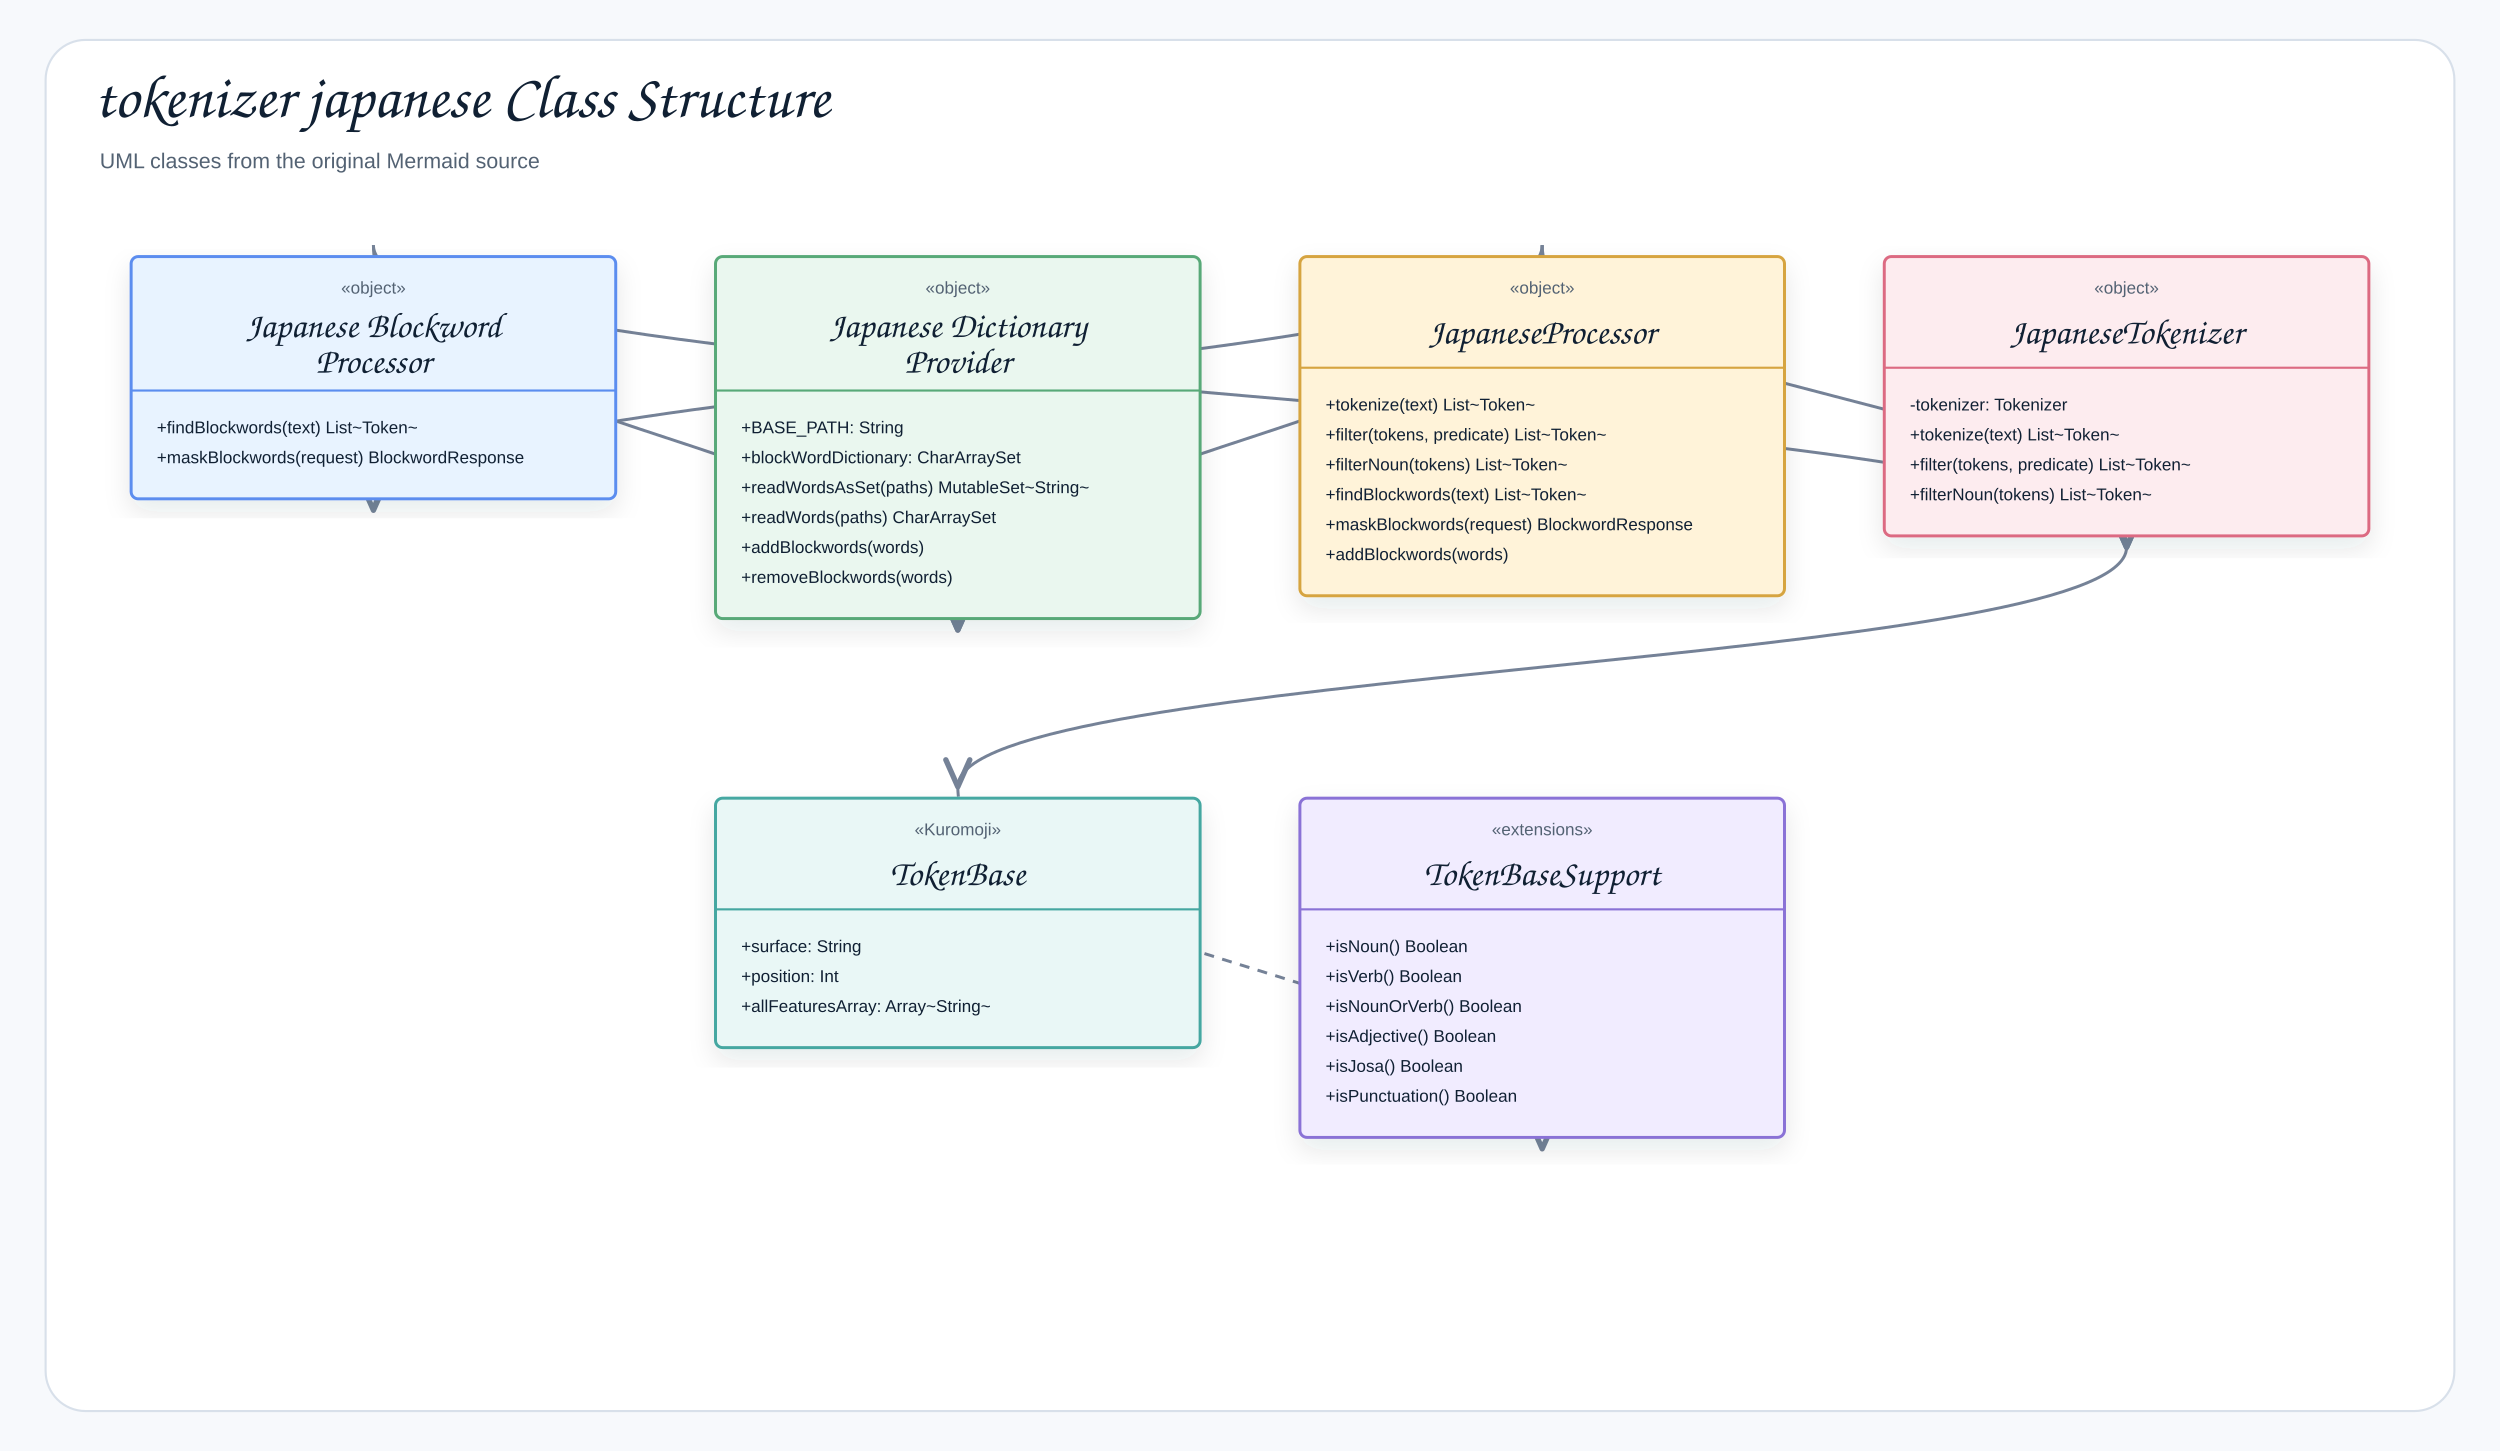
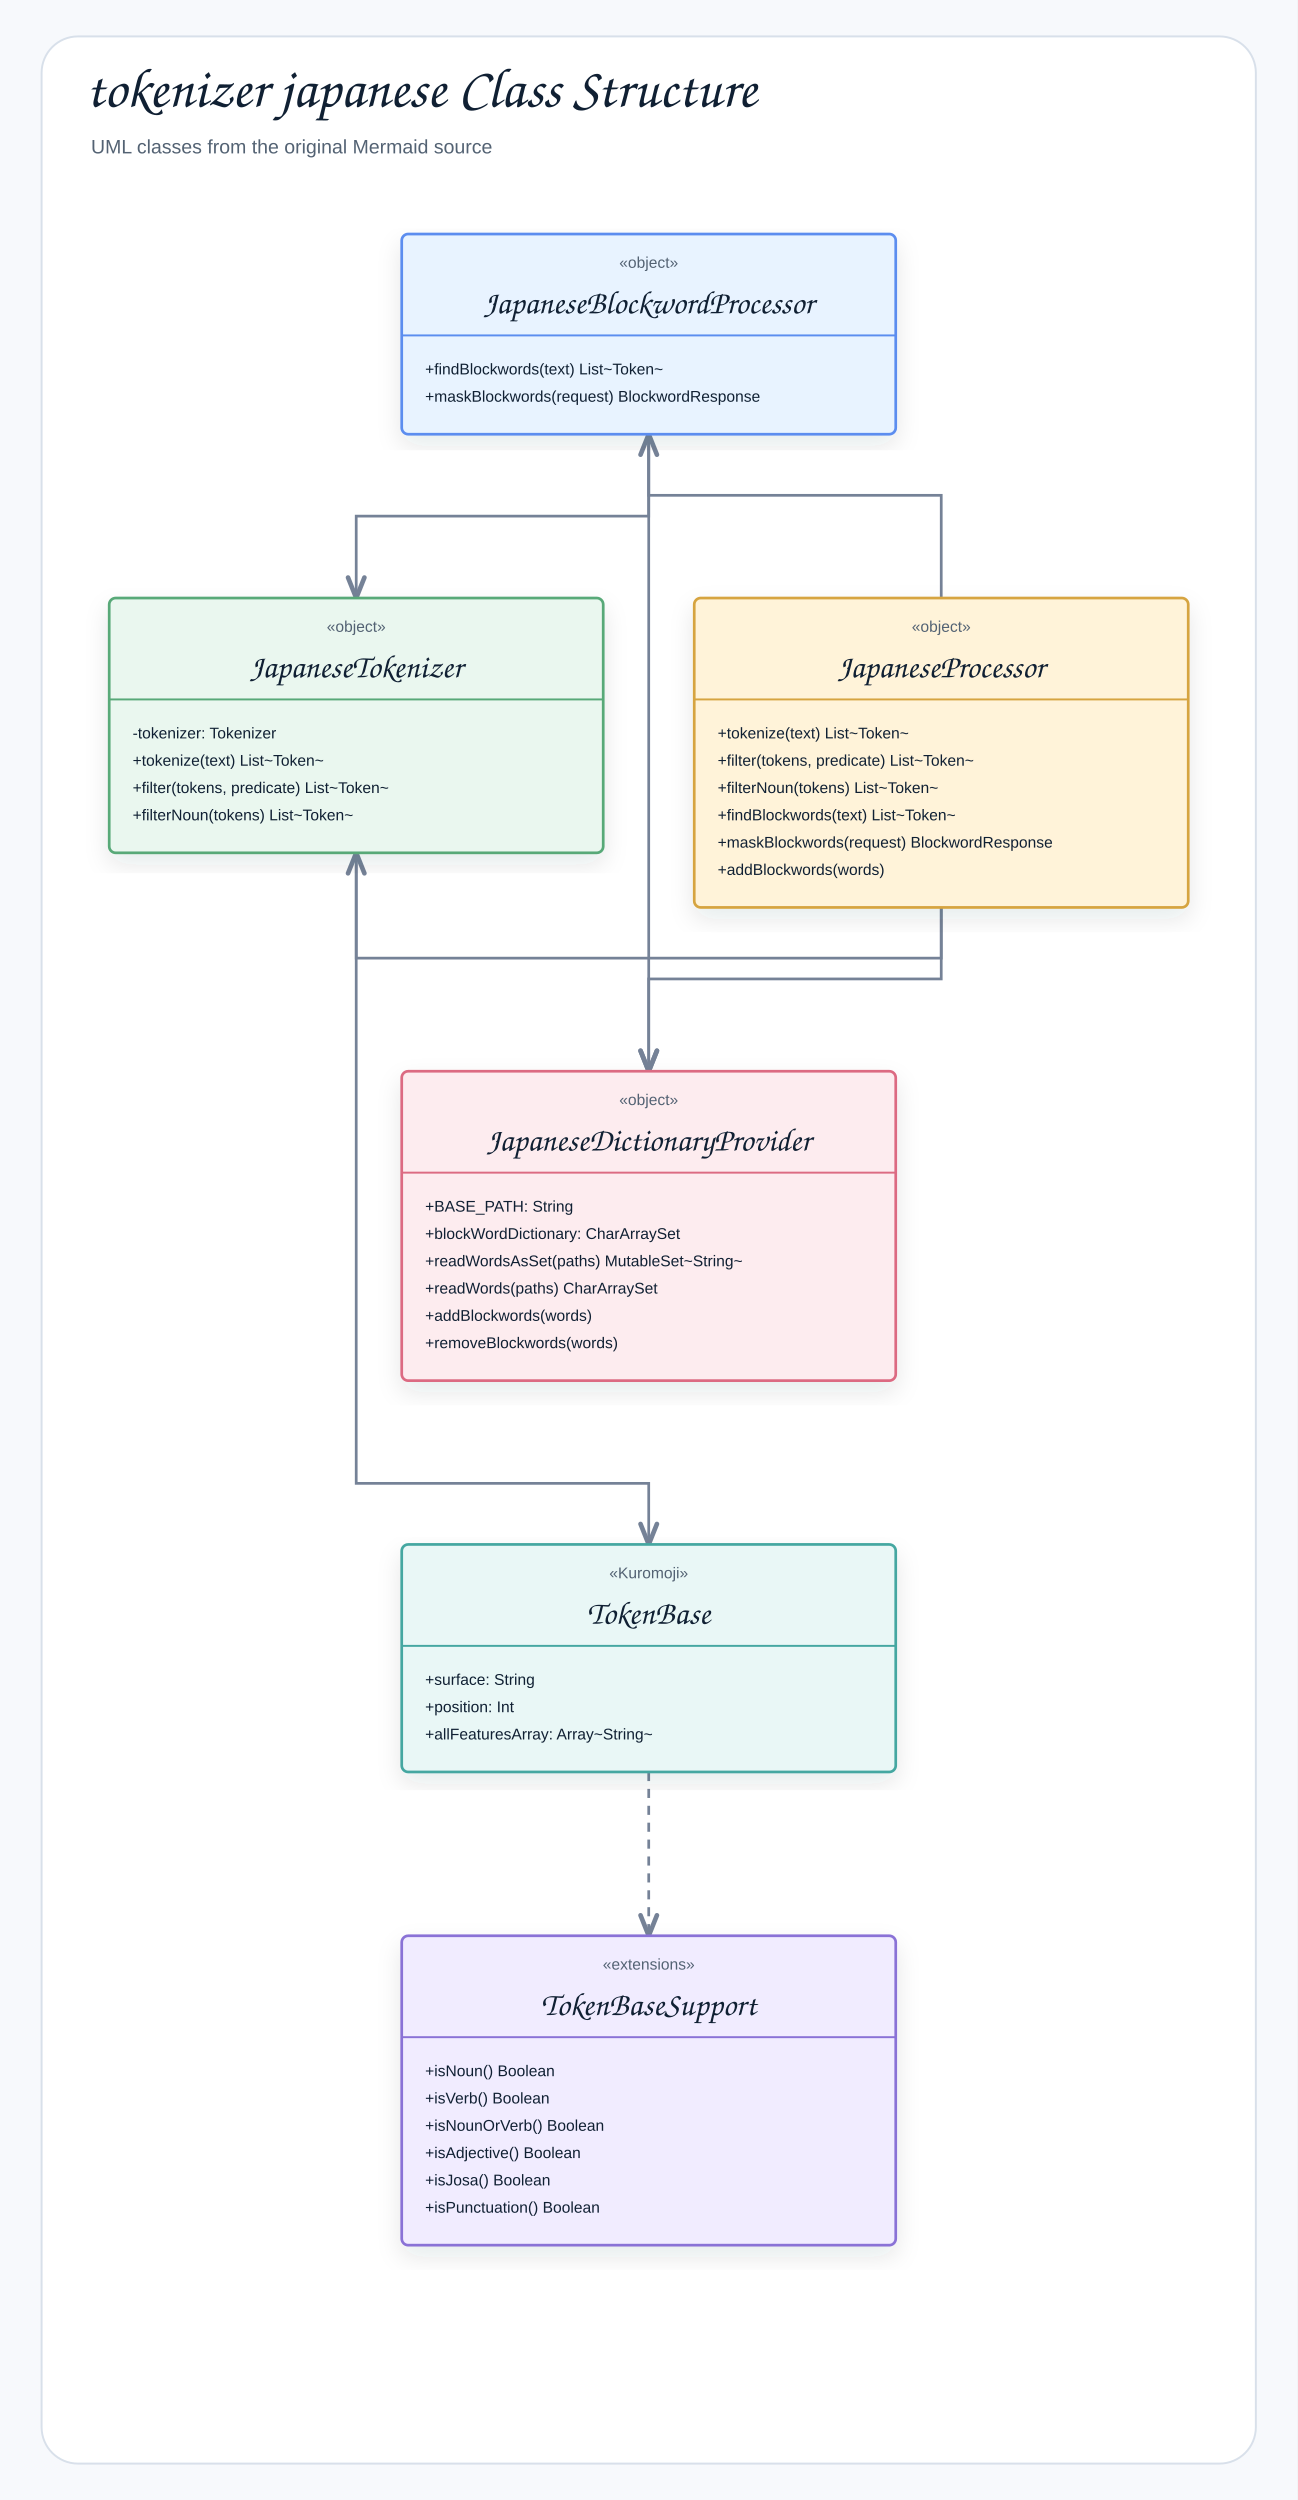
- <svg xmlns="http://www.w3.org/2000/svg" width="1754" height="1018" viewBox="0 0 1754 1018" role="img" aria-label="tokenizer japanese Class Structure">
+ <svg xmlns="http://www.w3.org/2000/svg" width="998" height="1923" viewBox="0 0 998 1923" role="img" aria-label="tokenizer japanese Class Structure">
  <defs>
    <filter id="shadow" x="-8%" y="-8%" width="116%" height="116%">
      <feDropShadow dx="0" dy="8" stdDeviation="9" flood-color="#1f2937" flood-opacity="0.10" />
    </filter>
-     <marker id="openArrow" markerWidth="12" markerHeight="10" refX="10" refY="5" orient="auto" markerUnits="strokeWidth">
-       <path d="M 1 1 L 10 5 L 1 9" fill="none" stroke="#758297" stroke-width="1.8" stroke-linecap="round" stroke-linejoin="round" />
+     <marker id="openArrow" markerWidth="10" markerHeight="8" refX="8.5" refY="4" orient="auto" markerUnits="strokeWidth">
+       <path d="M 1 1 L 8.5 4 L 1 7" fill="none" stroke="#758297" stroke-width="1.7" stroke-linecap="round" stroke-linejoin="round" />
    </marker>
-     <marker id="inherit" markerWidth="14" markerHeight="12" refX="12" refY="6" orient="auto" markerUnits="strokeWidth">
-       <path d="M 0 1 L 12 6 L 0 11 Z" fill="#ffffff" stroke="#758297" stroke-width="1.8" />
+     <marker id="inherit" markerWidth="11" markerHeight="10" refX="9.5" refY="5" orient="auto" markerUnits="strokeWidth">
+       <path d="M 0.5 1 L 9.5 5 L 0.5 9 Z" fill="#ffffff" stroke="#758297" stroke-width="1.7" />
    </marker>
    <style>
    .canvas{fill:#f7f9fc}.frame{fill:#fff;stroke:#d8e0ea;stroke-width:1.5}
    .title{font-family:"Architects Daughter","Comic Sans MS","Comic Sans",cursive;font-size:43px;font-weight:400;fill:#102033}
    .subtitle{font-family:"Comic Sans MS","Comic Sans","Comic Neue",Arial,sans-serif;font-size:15px;font-weight:400;fill:#536273}
    .label{font-family:"Architects Daughter","Comic Sans MS","Comic Sans",cursive;font-size:25px;font-weight:400;fill:#102033}
    .smallLabel{font-family:"Architects Daughter","Comic Sans MS","Comic Sans",cursive;font-size:21px;font-weight:400;fill:#102033}
    .mono{font-family:"Comic Sans MS","Comic Sans","Comic Neue",Arial,sans-serif;font-size:12px;font-weight:400;fill:#102033}
    .small{font-family:"Comic Sans MS","Comic Sans","Comic Neue",Arial,sans-serif;font-size:12px;font-weight:400;fill:#536273}
    .strong{font-family:"Comic Sans MS","Comic Sans","Comic Neue",Arial,sans-serif;font-size:13px;font-weight:400;fill:#102033}
    .card{stroke-width:2.1;filter:url(#shadow)}.compartment{stroke-width:1.5;fill:none}
    .line{stroke:#758297;stroke-width:2.1;fill:none;marker-end:url(#openArrow)}
    .plainLine{stroke:#758297;stroke-width:2.1;fill:none}
    .dashed{stroke:#758297;stroke-width:2.1;stroke-dasharray:7 6;fill:none;marker-end:url(#openArrow)}
    .inheritLine{stroke:#758297;stroke-width:2.2;fill:none;marker-end:url(#inherit)}
    .implLine{stroke:#758297;stroke-width:2.2;stroke-dasharray:8 7;fill:none;marker-end:url(#inherit)}
  </style>
  </defs>
-   <rect class="canvas" width="1754" height="1018" />
-   <rect class="frame" x="32" y="28" width="1690" height="962" rx="28" />
+   <rect class="canvas" width="998" height="1923" />
+   <rect class="frame" x="32" y="28" width="934" height="1867" rx="28" />
  <text class="title" x="66" y="82">tokenizer japanese Class Structure</text>
  <text class="subtitle" x="70" y="118">UML classes from the original Mermaid source</text>
-   <path class="dashed" d="M672 552 C672 679 1082 679 1082 806" />
-   <path class="line" d="M1492 384 C1492 468 672 468 672 552" />
-   <path class="line" d="M262 172 C262 307 672 307 672 442" />
-   <path class="line" d="M262 172 C262 278 1492 278 1492 384" />
-   <path class="line" d="M1082 172 C1082 307 672 307 672 442" />
-   <path class="line" d="M1082 172 C1082 265 262 265 262 358" />
-   <path class="line" d="M1082 172 C1082 278 1492 278 1492 384" />
-   <g transform="translate(92,180)">
-     <rect class="card" x="0" y="0" width="340" height="170" rx="5" fill="#E8F3FF" stroke="#5B8DEF" />
-     <line class="compartment" x1="0" y1="94" x2="340" y2="94" stroke="#5B8DEF" />
-     <text class="small" x="170" y="26" text-anchor="middle">«object»</text>
-     <text class="label" x="170" y="56.5" text-anchor="middle">Japanese Blockword</text>
-     <text class="label" x="170" y="81.5" text-anchor="middle">Processor</text>
-     <text class="mono" x="18" y="124">+findBlockwords(text) List~Token~</text>
-     <text class="mono" x="18" y="145">+maskBlockwords(request) BlockwordResponse</text>
+   <path class="dashed" d="M499 1363 L499 1489" />
+   <path class="line" d="M274 656 L274 1141 L499 1141 L499 1188" />
+   <path class="line" d="M499 334 L499 824" />
+   <path class="line" d="M499 334 L499 397 L274 397 L274 460" />
+   <path class="line" d="M724 698 L724 753 L499 753 L499 824" />
+   <path class="line" d="M724 460 L724 381 L499 381 L499 334" />
+   <path class="line" d="M724 460 L724 737 L274 737 L274 656" />
+   <g transform="translate(309,180)">
+     <rect class="card" x="0" y="0" width="380" height="154" rx="5" fill="#E8F3FF" stroke="#5B8DEF" />
+     <line class="compartment" x1="0" y1="78" x2="380" y2="78" stroke="#5B8DEF" />
+     <text class="small" x="190" y="26" text-anchor="middle">«object»</text>
+     <text class="label" x="190" y="61" text-anchor="middle">JapaneseBlockwordProcessor</text>
+     <text class="mono" x="18" y="108">+findBlockwords(text) List~Token~</text>
+     <text class="mono" x="18" y="129">+maskBlockwords(request) BlockwordResponse</text>
  </g>
-   <g transform="translate(502,180)">
-     <rect class="card" x="0" y="0" width="340" height="254" rx="5" fill="#EAF7EF" stroke="#58A978" />
-     <line class="compartment" x1="0" y1="94" x2="340" y2="94" stroke="#58A978" />
-     <text class="small" x="170" y="26" text-anchor="middle">«object»</text>
-     <text class="label" x="170" y="56.5" text-anchor="middle">Japanese Dictionary</text>
-     <text class="label" x="170" y="81.5" text-anchor="middle">Provider</text>
-     <text class="mono" x="18" y="124">+BASE_PATH: String</text>
-     <text class="mono" x="18" y="145">+blockWordDictionary: CharArraySet</text>
-     <text class="mono" x="18" y="166">+readWordsAsSet(paths) MutableSet~String~</text>
-     <text class="mono" x="18" y="187">+readWords(paths) CharArraySet</text>
-     <text class="mono" x="18" y="208">+addBlockwords(words)</text>
-     <text class="mono" x="18" y="229">+removeBlockwords(words)</text>
+   <g transform="translate(84,460)">
+     <rect class="card" x="0" y="0" width="380" height="196" rx="5" fill="#EAF7EF" stroke="#58A978" />
+     <line class="compartment" x1="0" y1="78" x2="380" y2="78" stroke="#58A978" />
+     <text class="small" x="190" y="26" text-anchor="middle">«object»</text>
+     <text class="label" x="190" y="61" text-anchor="middle">JapaneseTokenizer</text>
+     <text class="mono" x="18" y="108">-tokenizer: Tokenizer</text>
+     <text class="mono" x="18" y="129">+tokenize(text) List~Token~</text>
+     <text class="mono" x="18" y="150">+filter(tokens, predicate) List~Token~</text>
+     <text class="mono" x="18" y="171">+filterNoun(tokens) List~Token~</text>
  </g>
-   <g transform="translate(912,180)">
-     <rect class="card" x="0" y="0" width="340" height="238" rx="5" fill="#FFF3D9" stroke="#D6A441" />
-     <line class="compartment" x1="0" y1="78" x2="340" y2="78" stroke="#D6A441" />
-     <text class="small" x="170" y="26" text-anchor="middle">«object»</text>
-     <text class="label" x="170" y="61" text-anchor="middle">JapaneseProcessor</text>
+   <g transform="translate(534,460)">
+     <rect class="card" x="0" y="0" width="380" height="238" rx="5" fill="#FFF3D9" stroke="#D6A441" />
+     <line class="compartment" x1="0" y1="78" x2="380" y2="78" stroke="#D6A441" />
+     <text class="small" x="190" y="26" text-anchor="middle">«object»</text>
+     <text class="label" x="190" y="61" text-anchor="middle">JapaneseProcessor</text>
    <text class="mono" x="18" y="108">+tokenize(text) List~Token~</text>
    <text class="mono" x="18" y="129">+filter(tokens, predicate) List~Token~</text>
    <text class="mono" x="18" y="150">+filterNoun(tokens) List~Token~</text>
    <text class="mono" x="18" y="171">+findBlockwords(text) List~Token~</text>
    <text class="mono" x="18" y="192">+maskBlockwords(request) BlockwordResponse</text>
    <text class="mono" x="18" y="213">+addBlockwords(words)</text>
  </g>
-   <g transform="translate(1322,180)">
-     <rect class="card" x="0" y="0" width="340" height="196" rx="5" fill="#FDECEF" stroke="#DC6B82" />
-     <line class="compartment" x1="0" y1="78" x2="340" y2="78" stroke="#DC6B82" />
-     <text class="small" x="170" y="26" text-anchor="middle">«object»</text>
-     <text class="label" x="170" y="61" text-anchor="middle">JapaneseTokenizer</text>
-     <text class="mono" x="18" y="108">-tokenizer: Tokenizer</text>
-     <text class="mono" x="18" y="129">+tokenize(text) List~Token~</text>
-     <text class="mono" x="18" y="150">+filter(tokens, predicate) List~Token~</text>
-     <text class="mono" x="18" y="171">+filterNoun(tokens) List~Token~</text>
+   <g transform="translate(309,824)">
+     <rect class="card" x="0" y="0" width="380" height="238" rx="5" fill="#FDECEF" stroke="#DC6B82" />
+     <line class="compartment" x1="0" y1="78" x2="380" y2="78" stroke="#DC6B82" />
+     <text class="small" x="190" y="26" text-anchor="middle">«object»</text>
+     <text class="label" x="190" y="61" text-anchor="middle">JapaneseDictionaryProvider</text>
+     <text class="mono" x="18" y="108">+BASE_PATH: String</text>
+     <text class="mono" x="18" y="129">+blockWordDictionary: CharArraySet</text>
+     <text class="mono" x="18" y="150">+readWordsAsSet(paths) MutableSet~String~</text>
+     <text class="mono" x="18" y="171">+readWords(paths) CharArraySet</text>
+     <text class="mono" x="18" y="192">+addBlockwords(words)</text>
+     <text class="mono" x="18" y="213">+removeBlockwords(words)</text>
  </g>
-   <g transform="translate(502,560)">
-     <rect class="card" x="0" y="0" width="340" height="175" rx="5" fill="#E9F7F6" stroke="#45A7A1" />
-     <line class="compartment" x1="0" y1="78" x2="340" y2="78" stroke="#45A7A1" />
-     <text class="small" x="170" y="26" text-anchor="middle">«Kuromoji»</text>
-     <text class="label" x="170" y="61" text-anchor="middle">TokenBase</text>
+   <g transform="translate(309,1188)">
+     <rect class="card" x="0" y="0" width="380" height="175" rx="5" fill="#E9F7F6" stroke="#45A7A1" />
+     <line class="compartment" x1="0" y1="78" x2="380" y2="78" stroke="#45A7A1" />
+     <text class="small" x="190" y="26" text-anchor="middle">«Kuromoji»</text>
+     <text class="label" x="190" y="61" text-anchor="middle">TokenBase</text>
    <text class="mono" x="18" y="108">+surface: String</text>
    <text class="mono" x="18" y="129">+position: Int</text>
    <text class="mono" x="18" y="150">+allFeaturesArray: Array~String~</text>
  </g>
-   <g transform="translate(912,560)">
-     <rect class="card" x="0" y="0" width="340" height="238" rx="5" fill="#F1ECFF" stroke="#8A72D6" />
-     <line class="compartment" x1="0" y1="78" x2="340" y2="78" stroke="#8A72D6" />
-     <text class="small" x="170" y="26" text-anchor="middle">«extensions»</text>
-     <text class="label" x="170" y="61" text-anchor="middle">TokenBaseSupport</text>
+   <g transform="translate(309,1489)">
+     <rect class="card" x="0" y="0" width="380" height="238" rx="5" fill="#F1ECFF" stroke="#8A72D6" />
+     <line class="compartment" x1="0" y1="78" x2="380" y2="78" stroke="#8A72D6" />
+     <text class="small" x="190" y="26" text-anchor="middle">«extensions»</text>
+     <text class="label" x="190" y="61" text-anchor="middle">TokenBaseSupport</text>
    <text class="mono" x="18" y="108">+isNoun() Boolean</text>
    <text class="mono" x="18" y="129">+isVerb() Boolean</text>
    <text class="mono" x="18" y="150">+isNounOrVerb() Boolean</text>
    <text class="mono" x="18" y="171">+isAdjective() Boolean</text>
    <text class="mono" x="18" y="192">+isJosa() Boolean</text>
    <text class="mono" x="18" y="213">+isPunctuation() Boolean</text>
  </g>
</svg>
